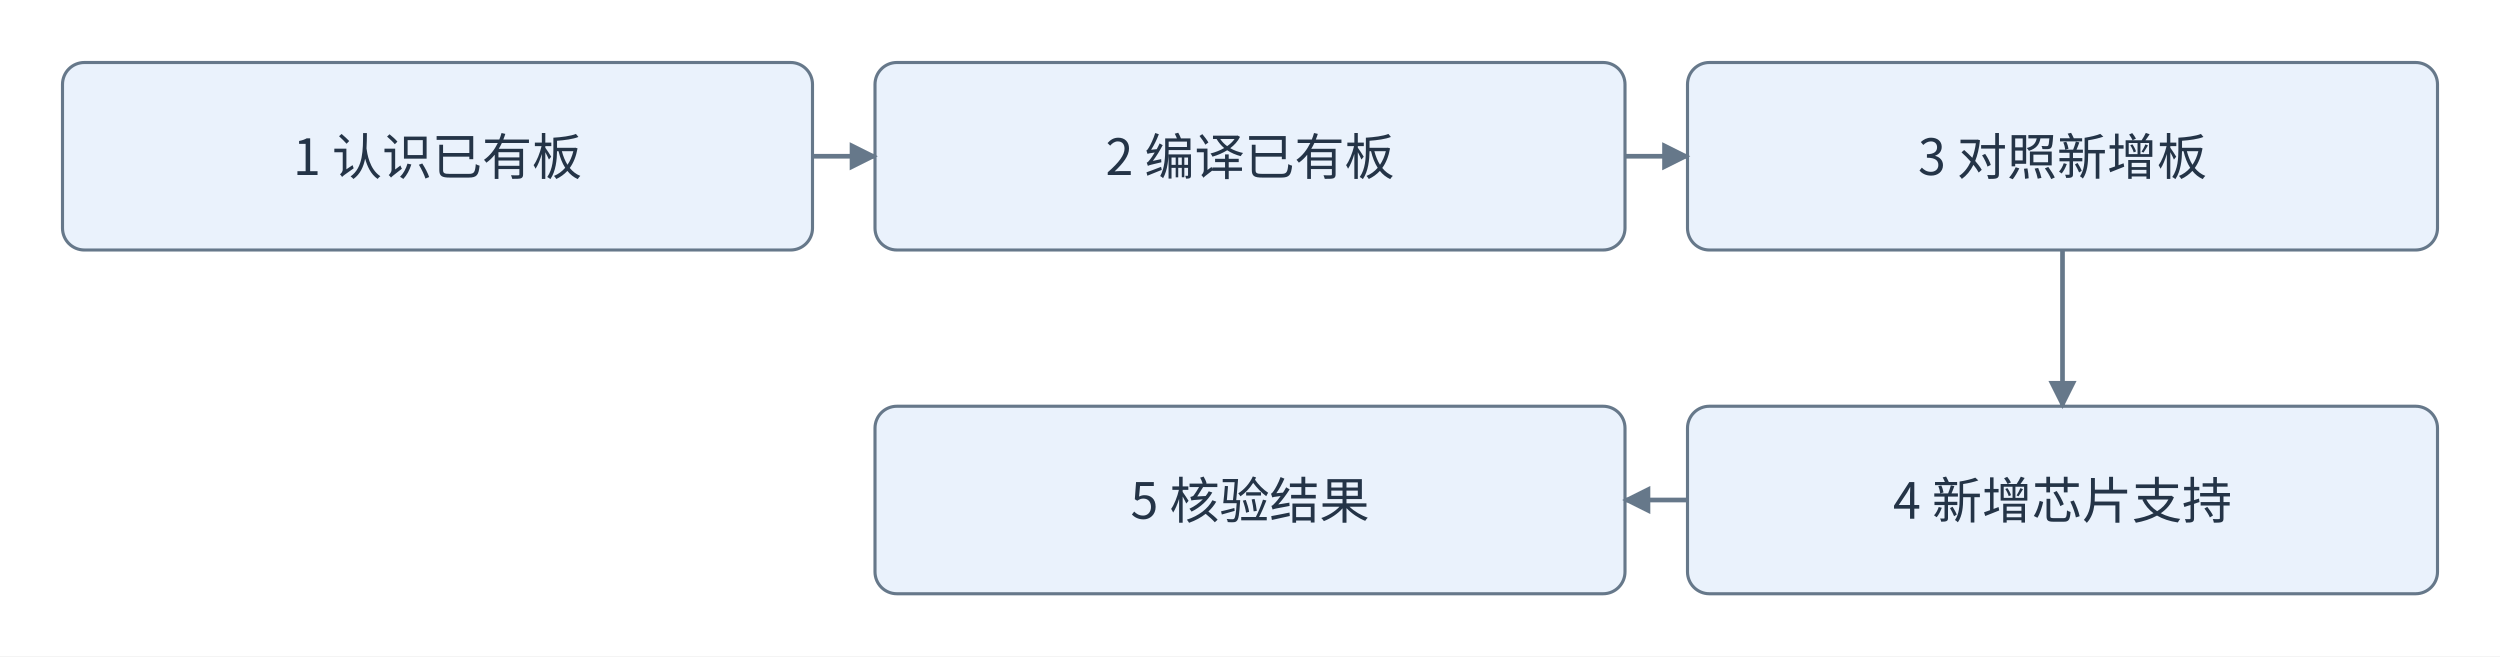
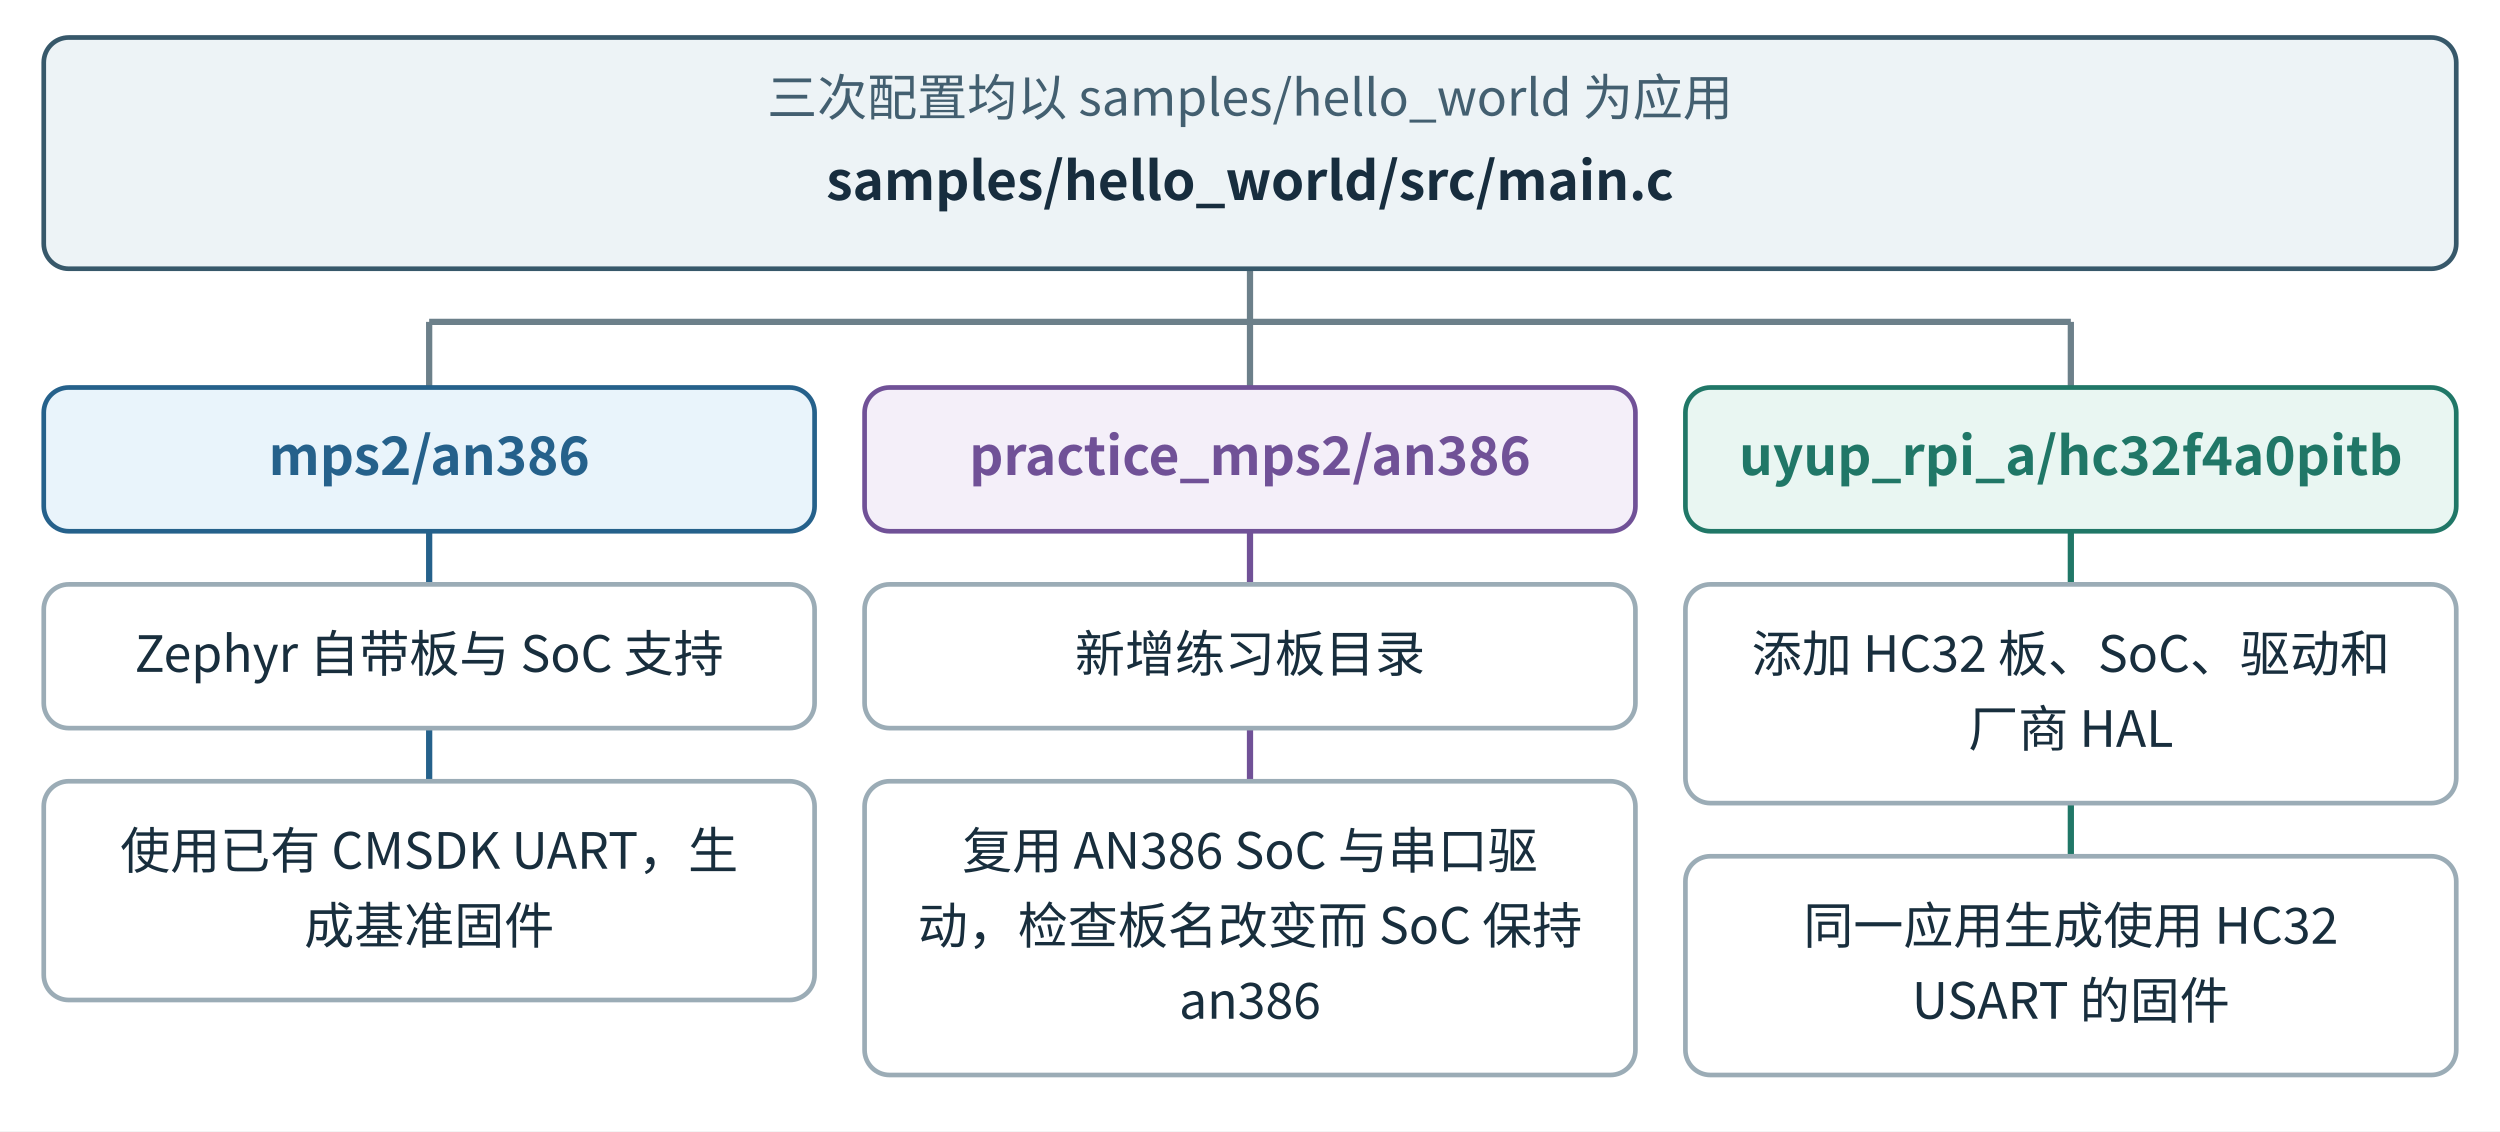
- <svg xmlns="http://www.w3.org/2000/svg" width="800" height="210" viewBox="0 0 800 210" role="img" aria-labelledby="title desc">
-   <defs>
-     <marker id="arrow" viewBox="0 0 10 10" refX="9" refY="5" markerWidth="6" markerHeight="6" orient="auto-start-reverse">
-       <path d="M0 0 L10 5 L0 10Z" fill="#66788a" />
-     </marker>
-   </defs>
-   <rect width="800" height="210" fill="white" />
-   <g font-family="Microsoft YaHei, Noto Sans CJK SC, sans-serif" fill="#243447">
-     <rect x="20" y="20" width="240" height="60" rx="7" fill="#eaf2fc" stroke="#66788a" />
-     <text x="140" y="56" font-size="16" text-anchor="middle">
-       <tspan x="140" dy="0">1 认识已有板</tspan>
-     </text>
-     <rect x="280" y="20" width="240" height="60" rx="7" fill="#eaf2fc" stroke="#66788a" />
-     <text x="400" y="56" font-size="16" text-anchor="middle">
-       <tspan x="400" dy="0">2 编译已有板</tspan>
-     </text>
-     <path d="M260 50 H280" fill="none" stroke="#66788a" stroke-width="1.5" marker-end="url(#arrow)" />
-     <rect x="540" y="20" width="240" height="60" rx="7" fill="#eaf2fc" stroke="#66788a" />
-     <text x="660" y="56" font-size="16" text-anchor="middle">
-       <tspan x="660" dy="0">3 对照新增板</tspan>
-     </text>
-     <path d="M520 50 H540" fill="none" stroke="#66788a" stroke-width="1.5" marker-end="url(#arrow)" />
-     <rect x="540" y="130" width="240" height="60" rx="7" fill="#eaf2fc" stroke="#66788a" />
-     <text x="660" y="166" font-size="16" text-anchor="middle">
-       <tspan x="660" dy="0">4 新增芯片支持</tspan>
-     </text>
-     <path d="M660 80 V130" fill="none" stroke="#66788a" stroke-width="1.5" marker-end="url(#arrow)" />
-     <rect x="280" y="130" width="240" height="60" rx="7" fill="#eaf2fc" stroke="#66788a" />
-     <text x="400" y="166" font-size="16" text-anchor="middle">
-       <tspan x="400" dy="0">5 核验结果</tspan>
-     </text>
-     <path d="M540 160 H520" fill="none" stroke="#66788a" stroke-width="1.5" marker-end="url(#arrow)" />
+ <svg xmlns="http://www.w3.org/2000/svg" width="800" height="362" viewBox="0 0 800 362" role="img" aria-labelledby="title desc">
+   <rect width="800" height="362" fill="#ffffff" />
+   <path d="M400 86 V103 M137.333 103 H662.667" fill="none" stroke="#6c808a" stroke-width="2" />
+   <path d="M137.333 103 V124" fill="none" stroke="#6c808a" stroke-width="2" />
+   <path d="M137.333 170 V187" fill="none" stroke="#25618b" stroke-width="2" />
+   <path d="M137.333 233 V250" fill="none" stroke="#25618b" stroke-width="2" />
+   <path d="M400 103 V124" fill="none" stroke="#6c808a" stroke-width="2" />
+   <path d="M400 170 V187" fill="none" stroke="#705197" stroke-width="2" />
+   <path d="M400 233 V250" fill="none" stroke="#705197" stroke-width="2" />
+   <path d="M662.667 103 V124" fill="none" stroke="#6c808a" stroke-width="2" />
+   <path d="M662.667 170 V187" fill="none" stroke="#207767" stroke-width="2" />
+   <path d="M662.667 257 V274" fill="none" stroke="#207767" stroke-width="2" />
+   <g text-anchor="middle" font-family="Microsoft YaHei, Noto Sans CJK SC, sans-serif">
+     <rect x="14" y="12" width="772" height="74" rx="8" fill="#edf3f6" stroke="#37586a" stroke-width="1.5" />
+     <text x="400" y="37" font-size="16" font-weight="400" fill="#435f70">三次配置均以 samples/hello_world 为应用</text>
+     <text x="400" y="64" font-size="17" font-weight="700" fill="#172d3e">samples/hello_world/src/main.c</text>
+     <rect x="14" y="124" width="246.667" height="46" rx="8" fill="#e9f4fb" stroke="#25618b" stroke-width="1.5" />
+     <text x="137.333" y="152" font-size="17" font-weight="700" fill="#25618b">mps2/an386</text>
+     <rect x="14" y="187" width="246.667" height="46" rx="8" fill="#ffffff" stroke="#9bacb6" stroke-width="1.5" />
+     <text x="137.333" y="215" font-size="16" font-weight="400" fill="#182e3d">Zephyr 自带板与 SoC 支持</text>
+     <rect x="14" y="250" width="246.667" height="70" rx="8" fill="#ffffff" stroke="#9bacb6" stroke-width="1.5" />
+     <text x="137.333" y="278" font-size="16" font-weight="400" fill="#182e3d">使用已有 CMSDK UART，生</text>
+     <text x="137.333" y="302" font-size="16" font-weight="400" fill="#182e3d">成基准固件</text>
+     <rect x="276.667" y="124" width="246.667" height="46" rx="8" fill="#f4eff9" stroke="#705197" stroke-width="1.5" />
+     <text x="400" y="152" font-size="17" font-weight="700" fill="#705197">practice_mps2/an386</text>
+     <rect x="276.667" y="187" width="246.667" height="46" rx="8" fill="#ffffff" stroke="#9bacb6" stroke-width="1.5" />
+     <text x="400" y="215" font-size="16" font-weight="400" fill="#182e3d">新增练习板目录</text>
+     <rect x="276.667" y="250" width="246.667" height="94" rx="8" fill="#ffffff" stroke="#9bacb6" stroke-width="1.5" />
+     <text x="400" y="278" font-size="16" font-weight="400" fill="#182e3d">复用 AN386 SoC 与串口驱</text>
+     <text x="400" y="302" font-size="16" font-weight="400" fill="#182e3d">动，检查板名改变而 SoC 保持</text>
+     <text x="400" y="326" font-size="16" font-weight="400" fill="#182e3d">an386</text>
+     <rect x="539.333" y="124" width="246.667" height="46" rx="8" fill="#e9f6f2" stroke="#207767" stroke-width="1.5" />
+     <text x="662.667" y="152" font-size="17" font-weight="700" fill="#207767">uyup_rpi_a/hc32f4a0pitb</text>
+     <rect x="539.333" y="187" width="246.667" height="70" rx="8" fill="#ffffff" stroke="#9bacb6" stroke-width="1.5" />
+     <text x="662.667" y="215" font-size="16" font-weight="400" fill="#182e3d">添加 HC32 板、SoC、驱动和</text>
+     <text x="662.667" y="239" font-size="16" font-weight="400" fill="#182e3d">厂商 HAL</text>
+     <rect x="539.333" y="274" width="246.667" height="70" rx="8" fill="#ffffff" stroke="#9bacb6" stroke-width="1.5" />
+     <text x="662.667" y="302" font-size="16" font-weight="400" fill="#182e3d">同一应用生成使用 HC32</text>
+     <text x="662.667" y="326" font-size="16" font-weight="400" fill="#182e3d">USART 的固件</text>
  </g>
</svg>
